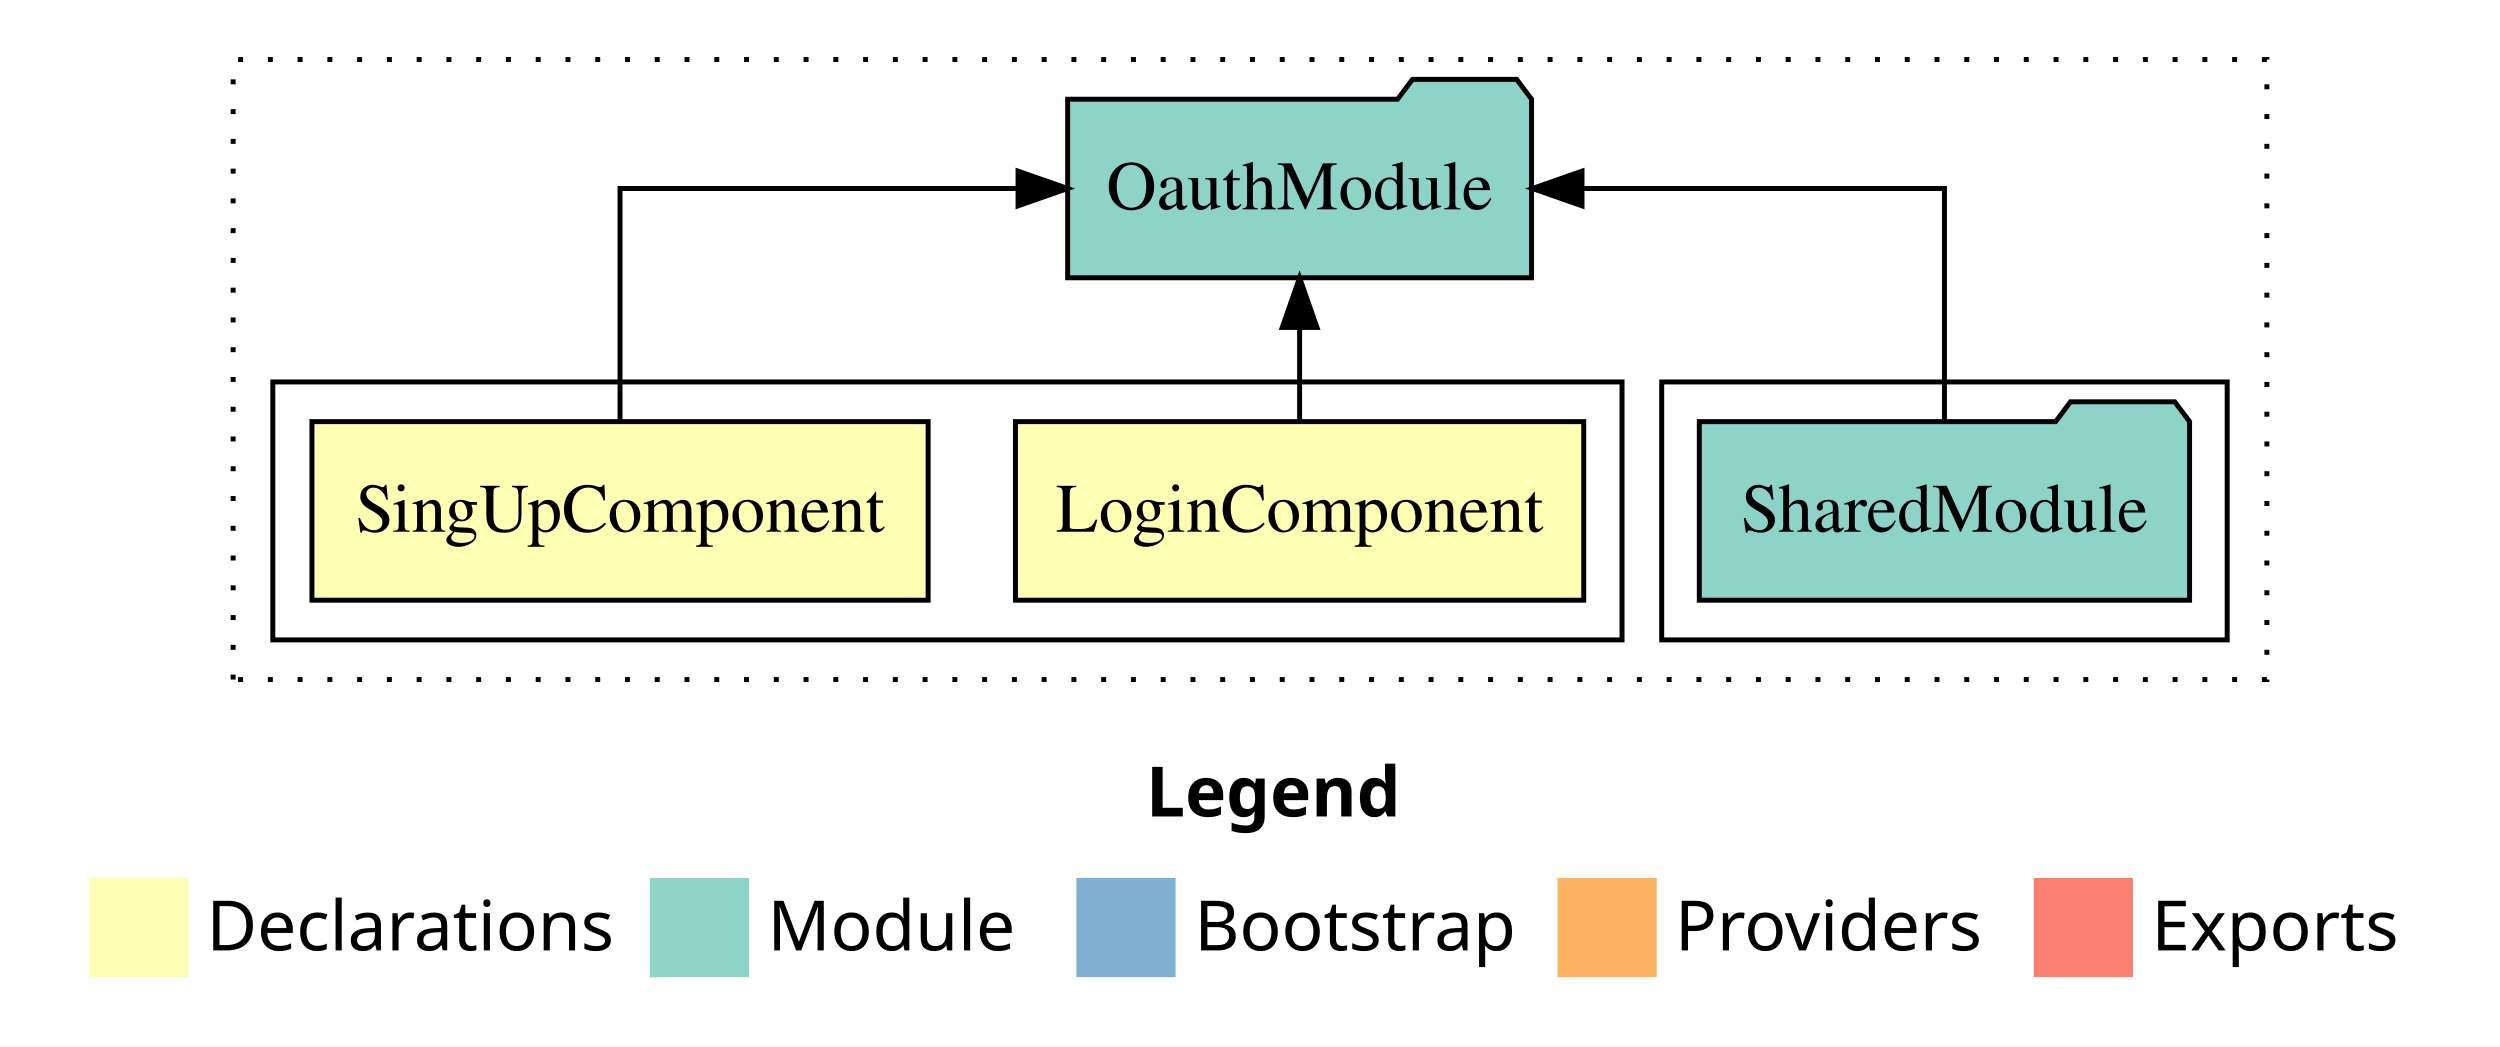
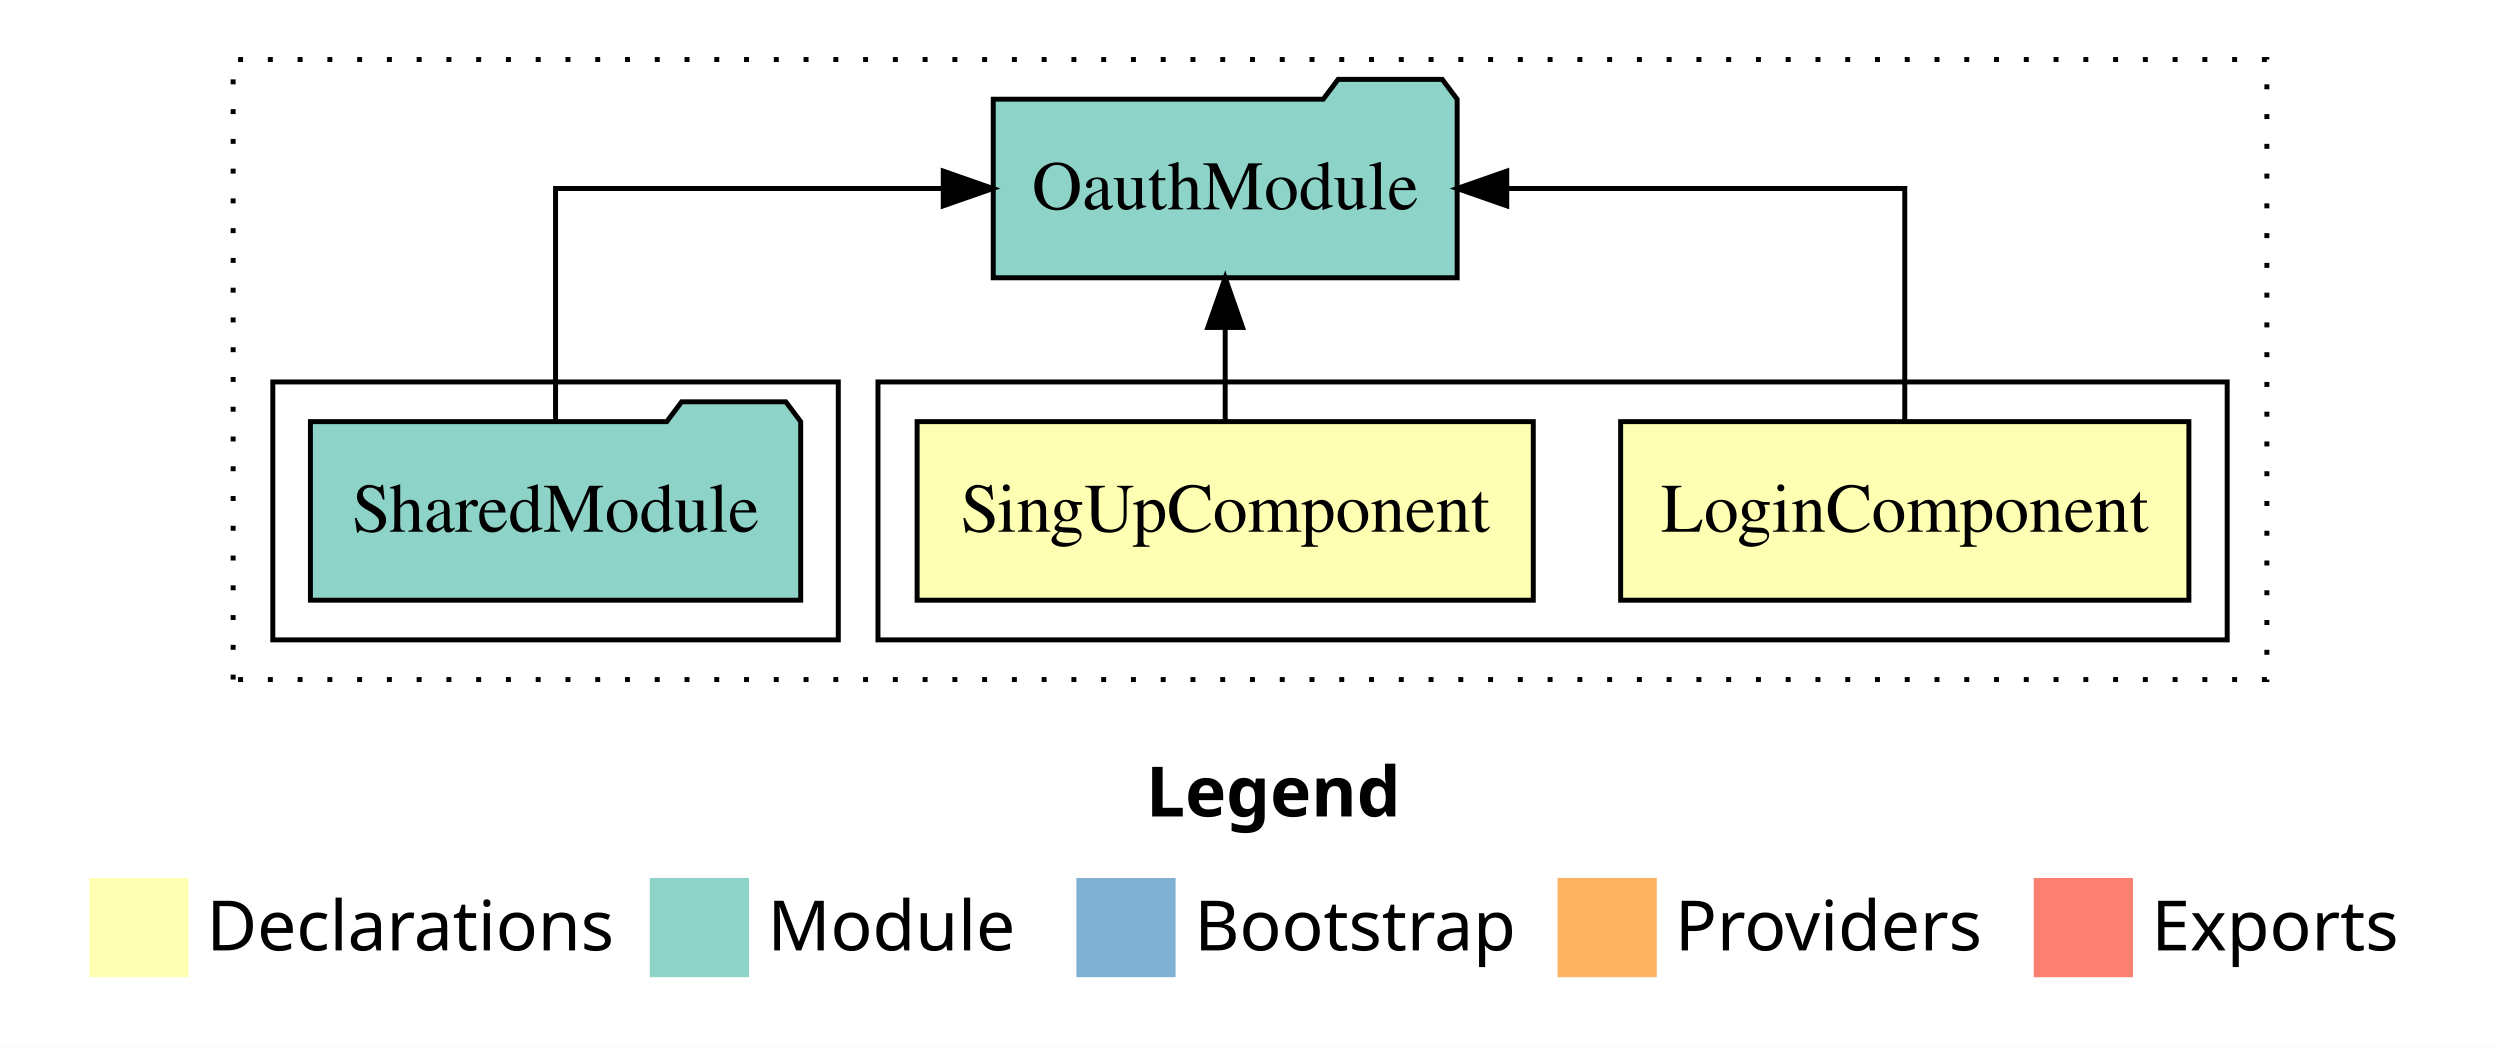
<svg xmlns="http://www.w3.org/2000/svg" width="504pt" height="211pt" viewBox="0.00 0.00 504.00 211.00">
  <g id="graph0" class="graph" transform="scale(1 1) rotate(0) translate(4 207)">
    <polygon fill="white" stroke="transparent" points="-4,4 -4,-207 500,-207 500,4 -4,4" />
    <text text-anchor="start" x="227.01" y="-42.4" font-family="Times-12" font-weight="bold" font-size="14.00">Legend</text>
    <polygon fill="#ffffb3" stroke="transparent" points="14,-10 14,-30 34,-30 34,-10 14,-10" />
    <text text-anchor="start" x="37.63" y="-15.4" font-family="Times-12" font-size="14.00">  Declarations</text>
    <polygon fill="#8dd3c7" stroke="transparent" points="127,-10 127,-30 147,-30 147,-10 127,-10" />
    <text text-anchor="start" x="150.73" y="-15.4" font-family="Times-12" font-size="14.00">  Module</text>
    <polygon fill="#80b1d3" stroke="transparent" points="213,-10 213,-30 233,-30 233,-10 213,-10" />
    <text text-anchor="start" x="236.78" y="-15.4" font-family="Times-12" font-size="14.00">  Bootstrap</text>
    <polygon fill="#fdb462" stroke="transparent" points="310,-10 310,-30 330,-30 330,-10 310,-10" />
    <text text-anchor="start" x="333.67" y="-15.4" font-family="Times-12" font-size="14.00">  Providers</text>
    <polygon fill="#fb8072" stroke="transparent" points="406,-10 406,-30 426,-30 426,-10 406,-10" />
    <text text-anchor="start" x="429.73" y="-15.4" font-family="Times-12" font-size="14.00">  Exports</text>
    <g id="clust1" class="cluster">
      <polygon fill="none" stroke="black" stroke-dasharray="1,5" points="43,-70 43,-195 453,-195 453,-70 43,-70" />
    </g>
+     <g id="clust2" class="cluster">
+       <polygon fill="none" stroke="black" points="173,-78 173,-130 445,-130 445,-78 173,-78" />
+     </g>
    <g id="clust5" class="cluster">
-       <polygon fill="none" stroke="black" points="331,-78 331,-130 445,-130 445,-78 331,-78" />
-     </g>
-     <g id="clust2" class="cluster">
-       <polygon fill="none" stroke="black" points="51,-78 51,-130 323,-130 323,-78 51,-78" />
+       <polygon fill="none" stroke="black" points="51,-78 51,-130 165,-130 165,-78 51,-78" />
    </g>
    <g id="node1" class="node">
-       <polygon fill="#ffffb3" stroke="black" points="315.28,-122 200.72,-122 200.72,-86 315.28,-86 315.28,-122" />
-       <text text-anchor="middle" x="258" y="-99.8" font-family="Times,serif" font-size="14.00">LoginComponent</text>
+       <polygon fill="#ffffb3" stroke="black" points="437.28,-122 322.72,-122 322.72,-86 437.28,-86 437.28,-122" />
+       <text text-anchor="middle" x="380" y="-99.8" font-family="Times,serif" font-size="14.00">LoginComponent</text>
    </g>
    <g id="node3" class="node">
-       <polygon fill="#8dd3c7" stroke="black" points="304.76,-187 301.76,-191 280.76,-191 277.76,-187 211.24,-187 211.24,-151 304.76,-151 304.76,-187" />
-       <text text-anchor="middle" x="258" y="-164.8" font-family="Times,serif" font-size="14.00">OauthModule</text>
+       <polygon fill="#8dd3c7" stroke="black" points="289.76,-187 286.76,-191 265.76,-191 262.76,-187 196.24,-187 196.24,-151 289.76,-151 289.76,-187" />
+       <text text-anchor="middle" x="243" y="-164.8" font-family="Times,serif" font-size="14.00">OauthModule</text>
    </g>
    <g id="edge1" class="edge">
-       <path fill="none" stroke="black" d="M258,-122.11C258,-122.11 258,-140.99 258,-140.99" />
-       <polygon fill="black" stroke="black" points="254.5,-140.99 258,-150.99 261.5,-140.99 254.5,-140.99" />
+       <path fill="none" stroke="black" d="M380,-122.11C380,-141.34 380,-169 380,-169 380,-169 299.76,-169 299.76,-169" />
+       <polygon fill="black" stroke="black" points="299.76,-165.5 289.76,-169 299.76,-172.5 299.76,-165.5" />
    </g>
    <g id="node2" class="node">
-       <polygon fill="#ffffb3" stroke="black" points="183.11,-122 58.89,-122 58.89,-86 183.11,-86 183.11,-122" />
-       <text text-anchor="middle" x="121" y="-99.8" font-family="Times,serif" font-size="14.00">SingUpComponent</text>
+       <polygon fill="#ffffb3" stroke="black" points="305.11,-122 180.89,-122 180.89,-86 305.11,-86 305.11,-122" />
+       <text text-anchor="middle" x="243" y="-99.8" font-family="Times,serif" font-size="14.00">SingUpComponent</text>
    </g>
    <g id="edge2" class="edge">
-       <path fill="none" stroke="black" d="M121,-122.11C121,-141.34 121,-169 121,-169 121,-169 201.24,-169 201.24,-169" />
-       <polygon fill="black" stroke="black" points="201.24,-172.5 211.24,-169 201.24,-165.5 201.24,-172.5" />
+       <path fill="none" stroke="black" d="M243,-122.11C243,-122.11 243,-140.99 243,-140.99" />
+       <polygon fill="black" stroke="black" points="239.5,-140.99 243,-150.99 246.5,-140.99 239.5,-140.99" />
    </g>
    <g id="node4" class="node">
-       <polygon fill="#8dd3c7" stroke="black" points="437.42,-122 434.42,-126 413.42,-126 410.42,-122 338.58,-122 338.58,-86 437.42,-86 437.42,-122" />
-       <text text-anchor="middle" x="388" y="-99.8" font-family="Times,serif" font-size="14.00">SharedModule</text>
+       <polygon fill="#8dd3c7" stroke="black" points="157.42,-122 154.42,-126 133.42,-126 130.42,-122 58.58,-122 58.58,-86 157.42,-86 157.42,-122" />
+       <text text-anchor="middle" x="108" y="-99.8" font-family="Times,serif" font-size="14.00">SharedModule</text>
    </g>
    <g id="edge3" class="edge">
-       <path fill="none" stroke="black" d="M388,-122.11C388,-141.34 388,-169 388,-169 388,-169 314.93,-169 314.93,-169" />
-       <polygon fill="black" stroke="black" points="314.93,-165.5 304.93,-169 314.93,-172.5 314.93,-165.5" />
+       <path fill="none" stroke="black" d="M108,-122.11C108,-141.34 108,-169 108,-169 108,-169 186.16,-169 186.16,-169" />
+       <polygon fill="black" stroke="black" points="186.16,-172.5 196.16,-169 186.16,-165.5 186.16,-172.5" />
    </g>
  </g>
</svg>
